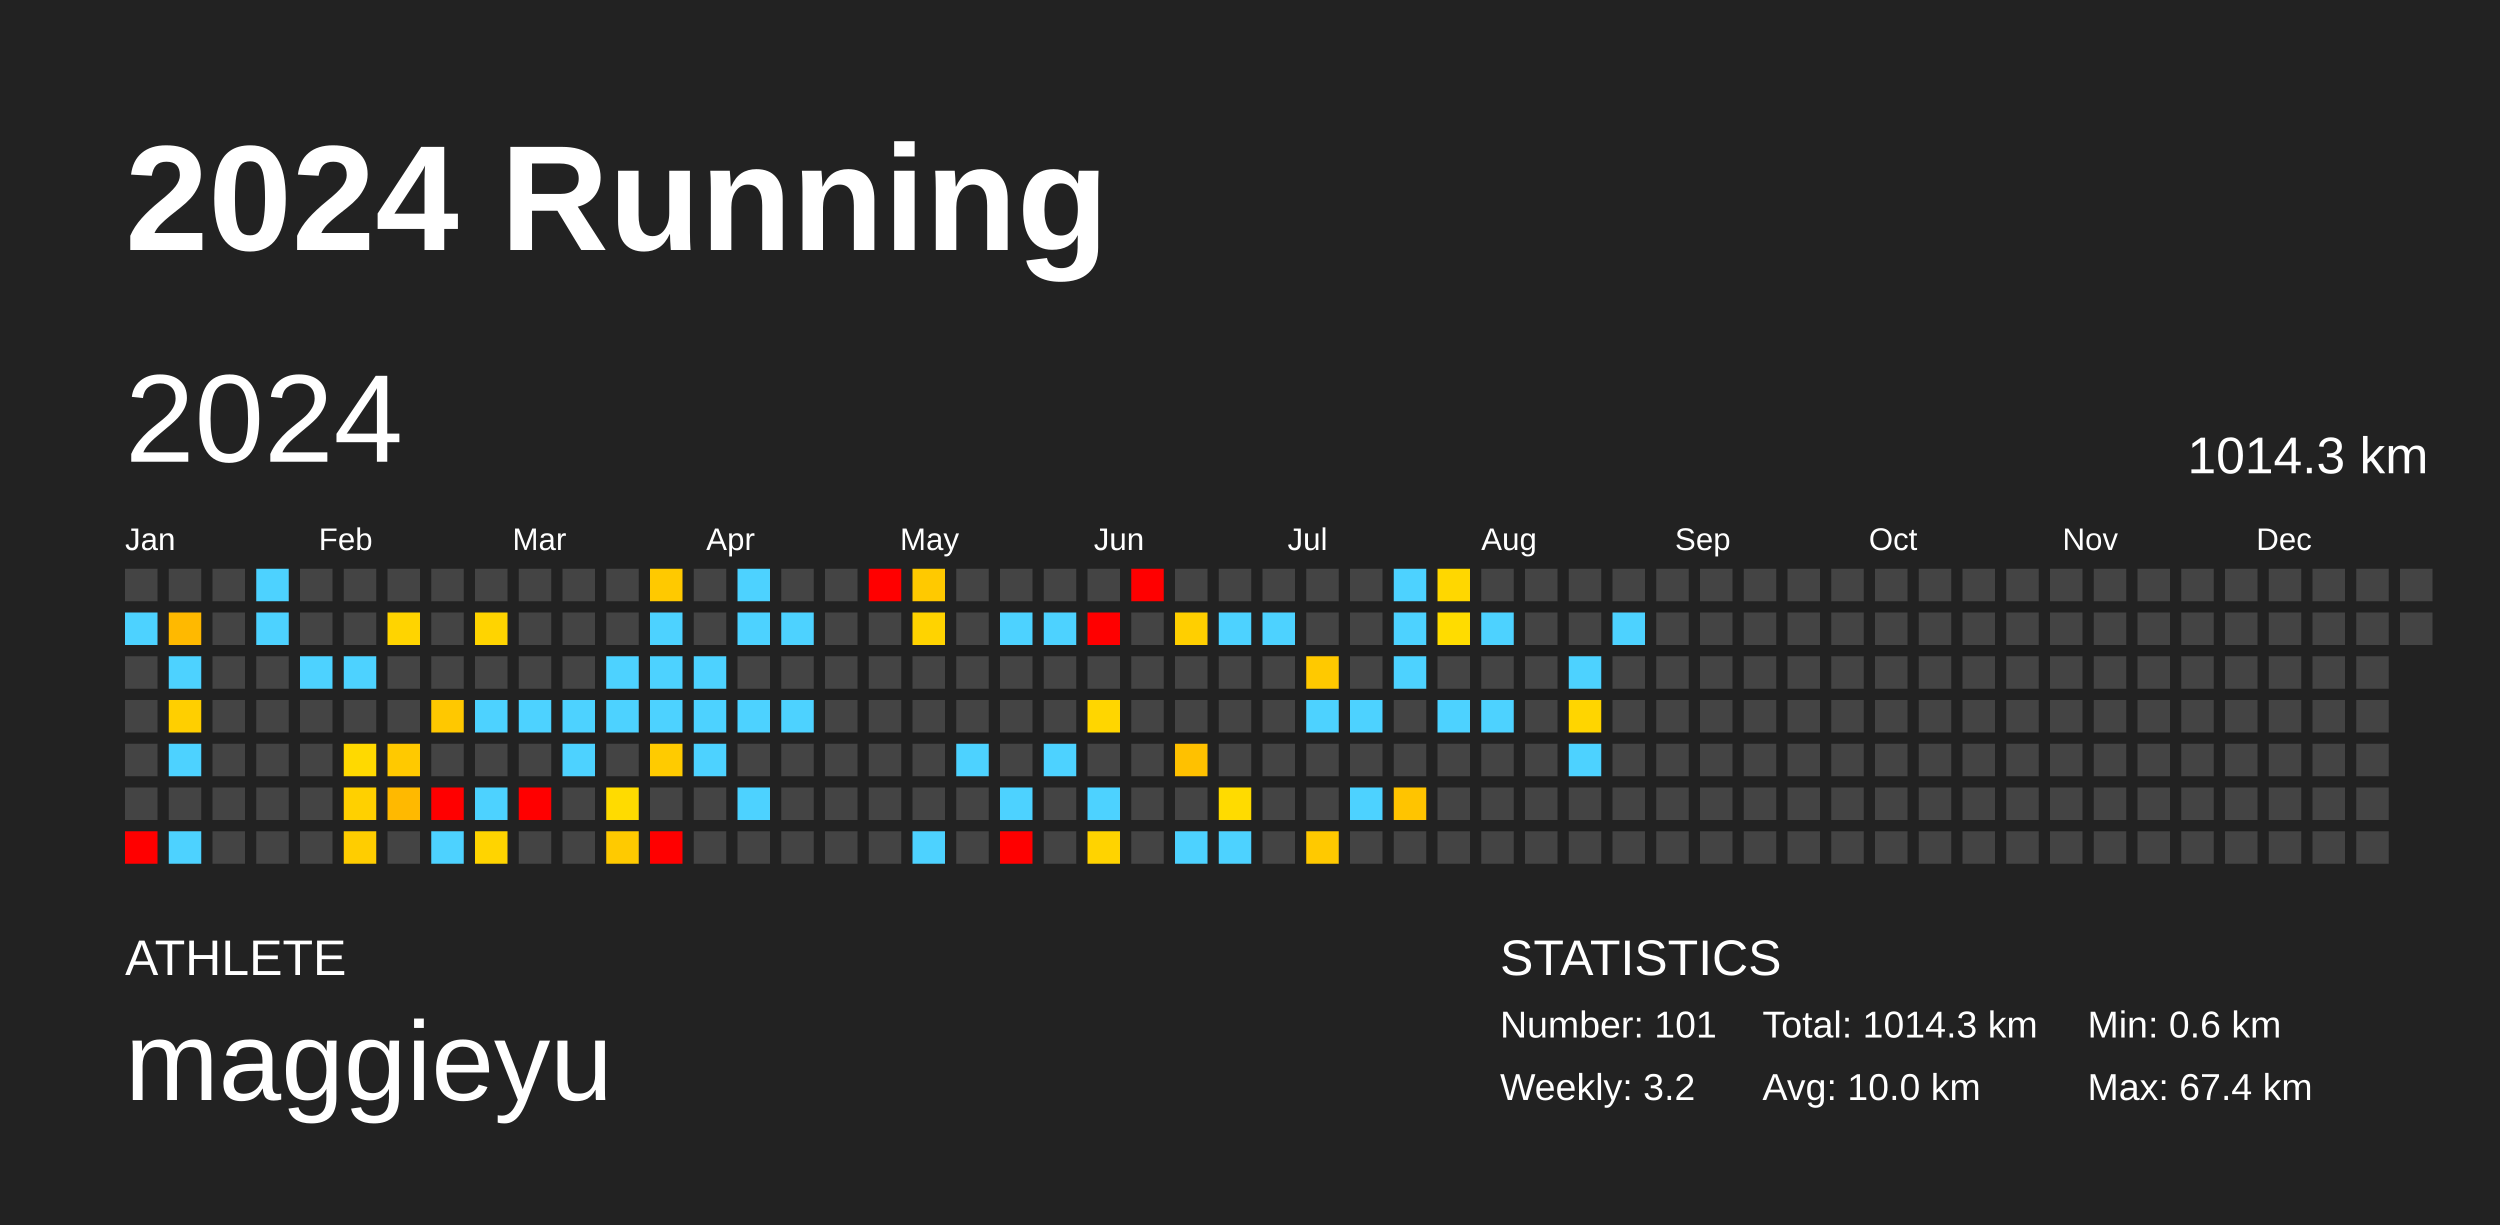
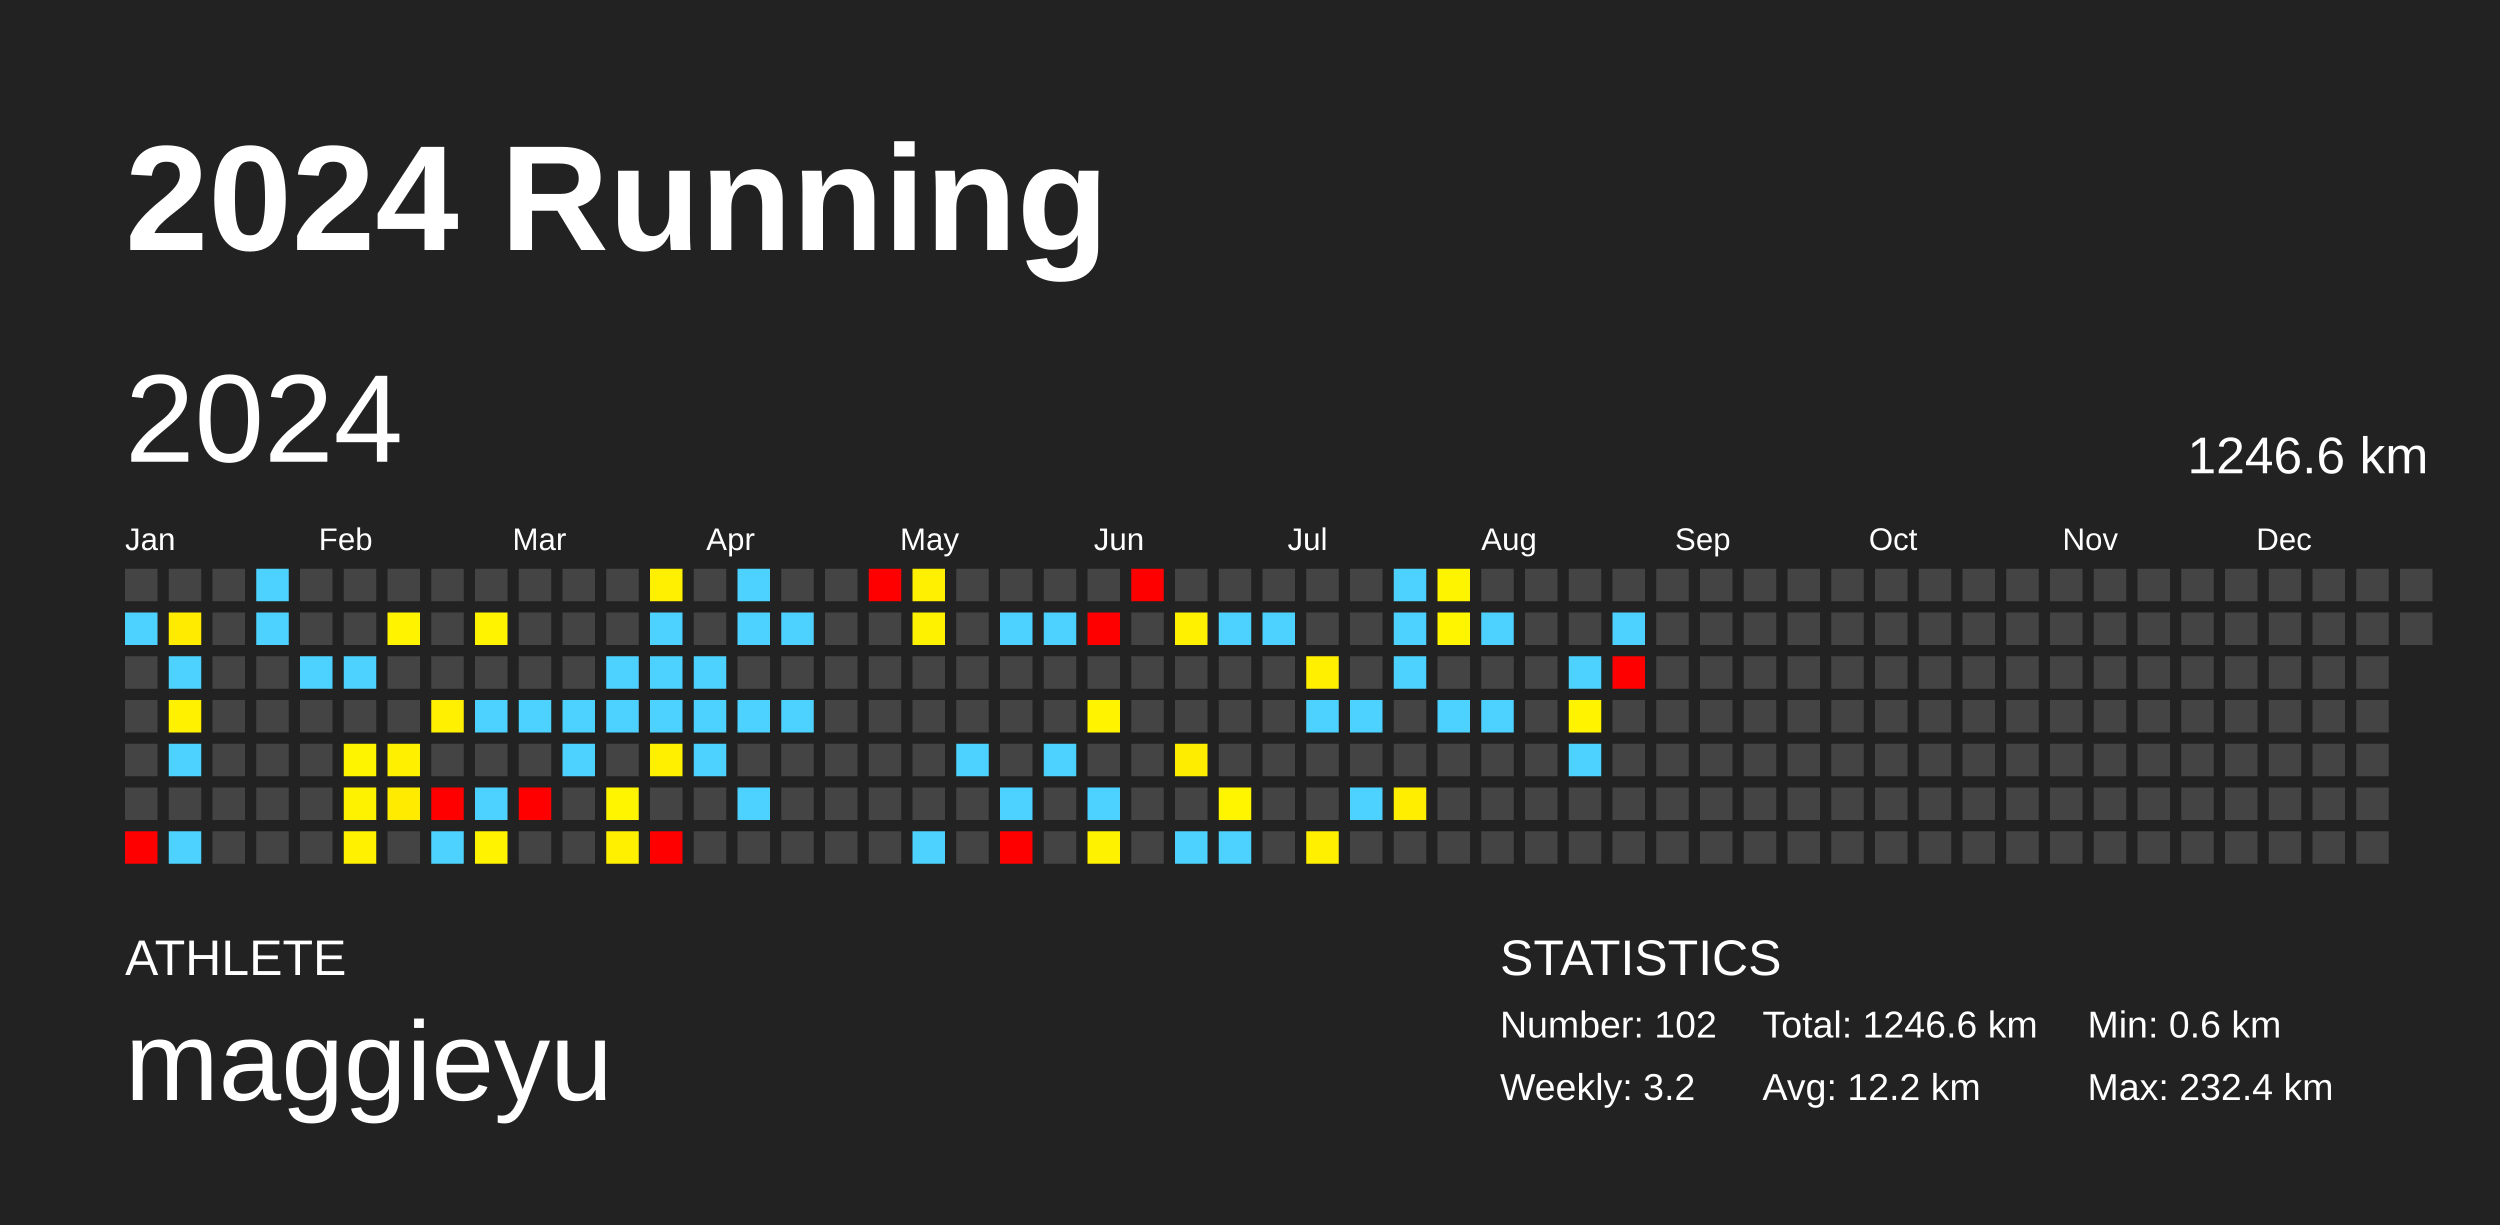
<svg xmlns="http://www.w3.org/2000/svg" baseProfile="full" height="98mm" version="1.1" viewBox="0,0,200,98" width="200mm">
  <defs />
  <rect fill="#222222" height="98" width="200" x="0" y="0" />
  <text fill="#FFFFFF" style="font-size:12px; font-family:Arial; font-weight:bold;" x="10" y="20">2024 Running</text>
  <text fill="#FFFFFF" style="font-size:4px; font-family:Arial" x="10" y="78">ATHLETE</text>
  <text fill="#FFFFFF" style="font-size:9px; font-family:Arial" x="10" y="88">maggieyu</text>
  <text fill="#FFFFFF" style="font-size:4px; font-family:Arial" x="120" y="78">STATISTICS</text>
-   <text fill="#FFFFFF" style="font-size:3px; font-family:Arial" x="120" y="83">Number: 101</text>
+   <text fill="#FFFFFF" style="font-size:3px; font-family:Arial" x="120" y="83">Number: 102</text>
  <text fill="#FFFFFF" style="font-size:3px; font-family:Arial" x="120" y="88">Weekly: 3.2</text>
-   <text fill="#FFFFFF" style="font-size:3px; font-family:Arial" x="141" y="83">Total: 1014.3 km</text>
-   <text fill="#FFFFFF" style="font-size:3px; font-family:Arial" x="141" y="88">Avg: 10.0 km</text>
+   <text fill="#FFFFFF" style="font-size:3px; font-family:Arial" x="141" y="83">Total: 1246.6 km</text>
+   <text fill="#FFFFFF" style="font-size:3px; font-family:Arial" x="141" y="88">Avg: 12.2 km</text>
  <text fill="#FFFFFF" style="font-size:3px; font-family:Arial" x="167" y="83">Min: 0.6 km</text>
-   <text fill="#FFFFFF" style="font-size:3px; font-family:Arial" x="167" y="88">Max: 67.4 km</text>
+   <text fill="#FFFFFF" style="font-size:3px; font-family:Arial" x="167" y="88">Max: 232.4 km</text>
  <text dominant-baseline="hanging" fill="#FFFFFF" style="font-size:10.0px; font-family:Arial;" x="10" y="30">2024</text>
-   <text dominant-baseline="hanging" fill="#FFFFFF" style="font-size:4.125px; font-family:Arial;" x="175" y="35">1014.3 km</text>
+   <text dominant-baseline="hanging" fill="#FFFFFF" style="font-size:4.125px; font-family:Arial;" x="175" y="35">1246.6 km</text>
  <text fill="#FFFFFF" style="font-size:2.5px; font-family:Arial" x="10.0" y="44">Jan</text>
  <text fill="#FFFFFF" style="font-size:2.5px; font-family:Arial" x="25.5" y="44">Feb</text>
  <text fill="#FFFFFF" style="font-size:2.5px; font-family:Arial" x="41.0" y="44">Mar</text>
  <text fill="#FFFFFF" style="font-size:2.5px; font-family:Arial" x="56.5" y="44">Apr</text>
  <text fill="#FFFFFF" style="font-size:2.5px; font-family:Arial" x="72.0" y="44">May</text>
  <text fill="#FFFFFF" style="font-size:2.5px; font-family:Arial" x="87.5" y="44">Jun</text>
  <text fill="#FFFFFF" style="font-size:2.5px; font-family:Arial" x="103.0" y="44">Jul</text>
  <text fill="#FFFFFF" style="font-size:2.5px; font-family:Arial" x="118.5" y="44">Aug</text>
  <text fill="#FFFFFF" style="font-size:2.5px; font-family:Arial" x="134.0" y="44">Sep</text>
  <text fill="#FFFFFF" style="font-size:2.5px; font-family:Arial" x="149.5" y="44">Oct</text>
  <text fill="#FFFFFF" style="font-size:2.5px; font-family:Arial" x="165.0" y="44">Nov</text>
  <text fill="#FFFFFF" style="font-size:2.5px; font-family:Arial" x="180.5" y="44">Dec</text>
  <rect fill="#444444" height="2.6" width="2.6" x="10.0" y="45.5" />
  <rect fill="#4dd2ff" height="2.6" width="2.6" x="10.0" y="49.0" />
  <rect fill="#444444" height="2.6" width="2.6" x="10.0" y="52.5" />
  <rect fill="#444444" height="2.6" width="2.6" x="10.0" y="56.0" />
  <rect fill="#444444" height="2.6" width="2.6" x="10.0" y="59.5" />
  <rect fill="#444444" height="2.6" width="2.6" x="10.0" y="63.0" />
  <rect fill="red" height="2.6" width="2.6" x="10.0" y="66.5" />
  <rect fill="#444444" height="2.6" width="2.6" x="13.5" y="45.5" />
-   <rect fill="#ffb900" height="2.6" width="2.6" x="13.5" y="49.0" />
+   <rect fill="#ffeb00" height="2.6" width="2.6" x="13.5" y="49.0" />
  <rect fill="#4dd2ff" height="2.6" width="2.6" x="13.5" y="52.5" />
-   <rect fill="#ffcf00" height="2.6" width="2.6" x="13.5" y="56.0" />
+   <rect fill="#fff100" height="2.6" width="2.6" x="13.5" y="56.0" />
  <rect fill="#4dd2ff" height="2.6" width="2.6" x="13.5" y="59.5" />
  <rect fill="#444444" height="2.6" width="2.6" x="13.5" y="63.0" />
  <rect fill="#4dd2ff" height="2.6" width="2.6" x="13.5" y="66.5" />
  <rect fill="#444444" height="2.6" width="2.6" x="17.0" y="45.5" />
  <rect fill="#444444" height="2.6" width="2.6" x="17.0" y="49.0" />
  <rect fill="#444444" height="2.6" width="2.6" x="17.0" y="52.5" />
  <rect fill="#444444" height="2.6" width="2.6" x="17.0" y="56.0" />
  <rect fill="#444444" height="2.6" width="2.6" x="17.0" y="59.5" />
  <rect fill="#444444" height="2.6" width="2.6" x="17.0" y="63.0" />
  <rect fill="#444444" height="2.6" width="2.6" x="17.0" y="66.5" />
  <rect fill="#4dd2ff" height="2.6" width="2.6" x="20.5" y="45.5" />
  <rect fill="#4dd2ff" height="2.6" width="2.6" x="20.5" y="49.0" />
  <rect fill="#444444" height="2.6" width="2.6" x="20.5" y="52.5" />
  <rect fill="#444444" height="2.6" width="2.6" x="20.5" y="56.0" />
  <rect fill="#444444" height="2.6" width="2.6" x="20.5" y="59.5" />
  <rect fill="#444444" height="2.6" width="2.6" x="20.5" y="63.0" />
  <rect fill="#444444" height="2.6" width="2.6" x="20.5" y="66.5" />
  <rect fill="#444444" height="2.6" width="2.6" x="24.0" y="45.5" />
  <rect fill="#444444" height="2.6" width="2.6" x="24.0" y="49.0" />
  <rect fill="#4dd2ff" height="2.6" width="2.6" x="24.0" y="52.5" />
  <rect fill="#444444" height="2.6" width="2.6" x="24.0" y="56.0" />
  <rect fill="#444444" height="2.6" width="2.6" x="24.0" y="59.5" />
  <rect fill="#444444" height="2.6" width="2.6" x="24.0" y="63.0" />
  <rect fill="#444444" height="2.6" width="2.6" x="24.0" y="66.5" />
  <rect fill="#444444" height="2.6" width="2.6" x="27.5" y="45.5" />
  <rect fill="#444444" height="2.6" width="2.6" x="27.5" y="49.0" />
  <rect fill="#4dd2ff" height="2.6" width="2.6" x="27.5" y="52.5" />
  <rect fill="#444444" height="2.6" width="2.6" x="27.5" y="56.0" />
-   <rect fill="#ffd900" height="2.6" width="2.6" x="27.5" y="59.5" />
-   <rect fill="#ffd000" height="2.6" width="2.6" x="27.5" y="63.0" />
-   <rect fill="#ffcd00" height="2.6" width="2.6" x="27.5" y="66.5" />
+   <rect fill="#fff400" height="2.6" width="2.6" x="27.5" y="59.5" />
+   <rect fill="#fff200" height="2.6" width="2.6" x="27.5" y="63.0" />
+   <rect fill="#fff100" height="2.6" width="2.6" x="27.5" y="66.5" />
  <rect fill="#444444" height="2.6" width="2.6" x="31.0" y="45.5" />
-   <rect fill="#ffd400" height="2.6" width="2.6" x="31.0" y="49.0" />
+   <rect fill="#fff300" height="2.6" width="2.6" x="31.0" y="49.0" />
  <rect fill="#444444" height="2.6" width="2.6" x="31.0" y="52.5" />
  <rect fill="#444444" height="2.6" width="2.6" x="31.0" y="56.0" />
-   <rect fill="#ffc900" height="2.6" width="2.6" x="31.0" y="59.5" />
-   <rect fill="#ffb900" height="2.6" width="2.6" x="31.0" y="63.0" />
+   <rect fill="#fff000" height="2.6" width="2.6" x="31.0" y="59.5" />
+   <rect fill="#ffeb00" height="2.6" width="2.6" x="31.0" y="63.0" />
  <rect fill="#444444" height="2.6" width="2.6" x="31.0" y="66.5" />
  <rect fill="#444444" height="2.6" width="2.6" x="34.5" y="45.5" />
  <rect fill="#444444" height="2.6" width="2.6" x="34.5" y="49.0" />
  <rect fill="#444444" height="2.6" width="2.6" x="34.5" y="52.5" />
-   <rect fill="#ffc800" height="2.6" width="2.6" x="34.5" y="56.0" />
+   <rect fill="#ffef00" height="2.6" width="2.6" x="34.5" y="56.0" />
  <rect fill="#444444" height="2.6" width="2.6" x="34.5" y="59.5" />
  <rect fill="red" height="2.6" width="2.6" x="34.5" y="63.0" />
  <rect fill="#4dd2ff" height="2.6" width="2.6" x="34.5" y="66.5" />
  <rect fill="#444444" height="2.6" width="2.6" x="38.0" y="45.5" />
-   <rect fill="#ffd400" height="2.6" width="2.6" x="38.0" y="49.0" />
+   <rect fill="#fff300" height="2.6" width="2.6" x="38.0" y="49.0" />
  <rect fill="#444444" height="2.6" width="2.6" x="38.0" y="52.5" />
  <rect fill="#4dd2ff" height="2.6" width="2.6" x="38.0" y="56.0" />
  <rect fill="#444444" height="2.6" width="2.6" x="38.0" y="59.5" />
  <rect fill="#4dd2ff" height="2.6" width="2.6" x="38.0" y="63.0" />
-   <rect fill="#ffd400" height="2.6" width="2.6" x="38.0" y="66.5" />
+   <rect fill="#fff300" height="2.6" width="2.6" x="38.0" y="66.5" />
  <rect fill="#444444" height="2.6" width="2.6" x="41.5" y="45.5" />
  <rect fill="#444444" height="2.6" width="2.6" x="41.5" y="49.0" />
  <rect fill="#444444" height="2.6" width="2.6" x="41.5" y="52.5" />
  <rect fill="#4dd2ff" height="2.6" width="2.6" x="41.5" y="56.0" />
  <rect fill="#444444" height="2.6" width="2.6" x="41.5" y="59.5" />
  <rect fill="red" height="2.6" width="2.6" x="41.5" y="63.0" />
  <rect fill="#444444" height="2.6" width="2.6" x="41.5" y="66.5" />
  <rect fill="#444444" height="2.6" width="2.6" x="45.0" y="45.5" />
  <rect fill="#444444" height="2.6" width="2.6" x="45.0" y="49.0" />
  <rect fill="#444444" height="2.6" width="2.6" x="45.0" y="52.5" />
  <rect fill="#4dd2ff" height="2.6" width="2.6" x="45.0" y="56.0" />
  <rect fill="#4dd2ff" height="2.6" width="2.6" x="45.0" y="59.5" />
  <rect fill="#444444" height="2.6" width="2.6" x="45.0" y="63.0" />
  <rect fill="#444444" height="2.6" width="2.6" x="45.0" y="66.5" />
  <rect fill="#444444" height="2.6" width="2.6" x="48.5" y="45.5" />
  <rect fill="#444444" height="2.6" width="2.6" x="48.5" y="49.0" />
  <rect fill="#4dd2ff" height="2.6" width="2.6" x="48.5" y="52.5" />
  <rect fill="#4dd2ff" height="2.6" width="2.6" x="48.5" y="56.0" />
  <rect fill="#444444" height="2.6" width="2.6" x="48.5" y="59.5" />
-   <rect fill="#ffdb00" height="2.6" width="2.6" x="48.5" y="63.0" />
-   <rect fill="#ffca00" height="2.6" width="2.6" x="48.5" y="66.5" />
-   <rect fill="#ffc900" height="2.6" width="2.6" x="52.0" y="45.5" />
+   <rect fill="#fff500" height="2.6" width="2.6" x="48.5" y="63.0" />
+   <rect fill="#fff000" height="2.6" width="2.6" x="48.5" y="66.5" />
+   <rect fill="#ffef00" height="2.6" width="2.6" x="52.0" y="45.5" />
  <rect fill="#4dd2ff" height="2.6" width="2.6" x="52.0" y="49.0" />
  <rect fill="#4dd2ff" height="2.6" width="2.6" x="52.0" y="52.5" />
  <rect fill="#4dd2ff" height="2.6" width="2.6" x="52.0" y="56.0" />
-   <rect fill="#ffcb00" height="2.6" width="2.6" x="52.0" y="59.5" />
+   <rect fill="#fff000" height="2.6" width="2.6" x="52.0" y="59.5" />
  <rect fill="#444444" height="2.6" width="2.6" x="52.0" y="63.0" />
  <rect fill="red" height="2.6" width="2.6" x="52.0" y="66.5" />
  <rect fill="#444444" height="2.6" width="2.6" x="55.5" y="45.5" />
  <rect fill="#444444" height="2.6" width="2.6" x="55.5" y="49.0" />
  <rect fill="#4dd2ff" height="2.6" width="2.6" x="55.5" y="52.5" />
  <rect fill="#4dd2ff" height="2.6" width="2.6" x="55.5" y="56.0" />
  <rect fill="#4dd2ff" height="2.6" width="2.6" x="55.5" y="59.5" />
  <rect fill="#444444" height="2.6" width="2.6" x="55.5" y="63.0" />
  <rect fill="#444444" height="2.6" width="2.6" x="55.5" y="66.5" />
  <rect fill="#4dd2ff" height="2.6" width="2.6" x="59.0" y="45.5" />
  <rect fill="#4dd2ff" height="2.6" width="2.6" x="59.0" y="49.0" />
  <rect fill="#444444" height="2.6" width="2.6" x="59.0" y="52.5" />
  <rect fill="#4dd2ff" height="2.6" width="2.6" x="59.0" y="56.0" />
  <rect fill="#444444" height="2.6" width="2.6" x="59.0" y="59.5" />
  <rect fill="#4dd2ff" height="2.6" width="2.6" x="59.0" y="63.0" />
  <rect fill="#444444" height="2.6" width="2.6" x="59.0" y="66.5" />
  <rect fill="#444444" height="2.6" width="2.6" x="62.5" y="45.5" />
  <rect fill="#4dd2ff" height="2.6" width="2.6" x="62.5" y="49.0" />
  <rect fill="#444444" height="2.6" width="2.6" x="62.5" y="52.5" />
  <rect fill="#4dd2ff" height="2.6" width="2.6" x="62.5" y="56.0" />
  <rect fill="#444444" height="2.6" width="2.6" x="62.5" y="59.5" />
  <rect fill="#444444" height="2.6" width="2.6" x="62.5" y="63.0" />
  <rect fill="#444444" height="2.6" width="2.6" x="62.5" y="66.5" />
  <rect fill="#444444" height="2.6" width="2.6" x="66.0" y="45.5" />
  <rect fill="#444444" height="2.6" width="2.6" x="66.0" y="49.0" />
  <rect fill="#444444" height="2.6" width="2.6" x="66.0" y="52.5" />
  <rect fill="#444444" height="2.6" width="2.6" x="66.0" y="56.0" />
  <rect fill="#444444" height="2.6" width="2.6" x="66.0" y="59.5" />
  <rect fill="#444444" height="2.6" width="2.6" x="66.0" y="63.0" />
  <rect fill="#444444" height="2.6" width="2.6" x="66.0" y="66.5" />
  <rect fill="red" height="2.6" width="2.6" x="69.5" y="45.5" />
  <rect fill="#444444" height="2.6" width="2.6" x="69.5" y="49.0" />
  <rect fill="#444444" height="2.6" width="2.6" x="69.5" y="52.5" />
  <rect fill="#444444" height="2.6" width="2.6" x="69.5" y="56.0" />
  <rect fill="#444444" height="2.6" width="2.6" x="69.5" y="59.5" />
  <rect fill="#444444" height="2.6" width="2.6" x="69.5" y="63.0" />
  <rect fill="#444444" height="2.6" width="2.6" x="69.5" y="66.5" />
-   <rect fill="#ffc900" height="2.6" width="2.6" x="73.0" y="45.5" />
-   <rect fill="#ffd300" height="2.6" width="2.6" x="73.0" y="49.0" />
+   <rect fill="#ffef00" height="2.6" width="2.6" x="73.0" y="45.5" />
+   <rect fill="#fff200" height="2.6" width="2.6" x="73.0" y="49.0" />
  <rect fill="#444444" height="2.6" width="2.6" x="73.0" y="52.5" />
  <rect fill="#444444" height="2.6" width="2.6" x="73.0" y="56.0" />
  <rect fill="#444444" height="2.6" width="2.6" x="73.0" y="59.5" />
  <rect fill="#444444" height="2.6" width="2.6" x="73.0" y="63.0" />
  <rect fill="#4dd2ff" height="2.6" width="2.6" x="73.0" y="66.5" />
  <rect fill="#444444" height="2.6" width="2.6" x="76.5" y="45.5" />
  <rect fill="#444444" height="2.6" width="2.6" x="76.5" y="49.0" />
  <rect fill="#444444" height="2.6" width="2.6" x="76.5" y="52.5" />
  <rect fill="#444444" height="2.6" width="2.6" x="76.5" y="56.0" />
  <rect fill="#4dd2ff" height="2.6" width="2.6" x="76.5" y="59.5" />
  <rect fill="#444444" height="2.6" width="2.6" x="76.5" y="63.0" />
  <rect fill="#444444" height="2.6" width="2.6" x="76.5" y="66.5" />
  <rect fill="#444444" height="2.6" width="2.6" x="80.0" y="45.5" />
  <rect fill="#4dd2ff" height="2.6" width="2.6" x="80.0" y="49.0" />
  <rect fill="#444444" height="2.6" width="2.6" x="80.0" y="52.5" />
  <rect fill="#444444" height="2.6" width="2.6" x="80.0" y="56.0" />
  <rect fill="#444444" height="2.6" width="2.6" x="80.0" y="59.5" />
  <rect fill="#4dd2ff" height="2.6" width="2.6" x="80.0" y="63.0" />
  <rect fill="red" height="2.6" width="2.6" x="80.0" y="66.5" />
  <rect fill="#444444" height="2.6" width="2.6" x="83.5" y="45.5" />
  <rect fill="#4dd2ff" height="2.6" width="2.6" x="83.5" y="49.0" />
  <rect fill="#444444" height="2.6" width="2.6" x="83.5" y="52.5" />
  <rect fill="#444444" height="2.6" width="2.6" x="83.5" y="56.0" />
  <rect fill="#4dd2ff" height="2.6" width="2.6" x="83.5" y="59.5" />
  <rect fill="#444444" height="2.6" width="2.6" x="83.5" y="63.0" />
  <rect fill="#444444" height="2.6" width="2.6" x="83.5" y="66.5" />
  <rect fill="#444444" height="2.6" width="2.6" x="87.0" y="45.5" />
  <rect fill="red" height="2.6" width="2.6" x="87.0" y="49.0" />
  <rect fill="#444444" height="2.6" width="2.6" x="87.0" y="52.5" />
-   <rect fill="#ffd600" height="2.6" width="2.6" x="87.0" y="56.0" />
+   <rect fill="#fff300" height="2.6" width="2.6" x="87.0" y="56.0" />
  <rect fill="#444444" height="2.6" width="2.6" x="87.0" y="59.5" />
  <rect fill="#4dd2ff" height="2.6" width="2.6" x="87.0" y="63.0" />
-   <rect fill="#ffd300" height="2.6" width="2.6" x="87.0" y="66.5" />
+   <rect fill="#fff200" height="2.6" width="2.6" x="87.0" y="66.5" />
  <rect fill="red" height="2.6" width="2.6" x="90.5" y="45.5" />
  <rect fill="#444444" height="2.6" width="2.6" x="90.5" y="49.0" />
  <rect fill="#444444" height="2.6" width="2.6" x="90.5" y="52.5" />
  <rect fill="#444444" height="2.6" width="2.6" x="90.5" y="56.0" />
  <rect fill="#444444" height="2.6" width="2.6" x="90.5" y="59.5" />
  <rect fill="#444444" height="2.6" width="2.6" x="90.5" y="63.0" />
  <rect fill="#444444" height="2.6" width="2.6" x="90.5" y="66.5" />
  <rect fill="#444444" height="2.6" width="2.6" x="94.0" y="45.5" />
-   <rect fill="#ffcf00" height="2.6" width="2.6" x="94.0" y="49.0" />
+   <rect fill="#fff100" height="2.6" width="2.6" x="94.0" y="49.0" />
  <rect fill="#444444" height="2.6" width="2.6" x="94.0" y="52.5" />
  <rect fill="#444444" height="2.6" width="2.6" x="94.0" y="56.0" />
-   <rect fill="#ffc100" height="2.6" width="2.6" x="94.0" y="59.5" />
+   <rect fill="#ffed00" height="2.6" width="2.6" x="94.0" y="59.5" />
  <rect fill="#444444" height="2.6" width="2.6" x="94.0" y="63.0" />
  <rect fill="#4dd2ff" height="2.6" width="2.6" x="94.0" y="66.5" />
  <rect fill="#444444" height="2.6" width="2.6" x="97.5" y="45.5" />
  <rect fill="#4dd2ff" height="2.6" width="2.6" x="97.5" y="49.0" />
  <rect fill="#444444" height="2.6" width="2.6" x="97.5" y="52.5" />
  <rect fill="#444444" height="2.6" width="2.6" x="97.5" y="56.0" />
  <rect fill="#444444" height="2.6" width="2.6" x="97.5" y="59.5" />
-   <rect fill="#ffdb00" height="2.6" width="2.6" x="97.5" y="63.0" />
+   <rect fill="#fff500" height="2.6" width="2.6" x="97.5" y="63.0" />
  <rect fill="#4dd2ff" height="2.6" width="2.6" x="97.5" y="66.5" />
  <rect fill="#444444" height="2.6" width="2.6" x="101.0" y="45.5" />
  <rect fill="#4dd2ff" height="2.6" width="2.6" x="101.0" y="49.0" />
  <rect fill="#444444" height="2.6" width="2.6" x="101.0" y="52.5" />
  <rect fill="#444444" height="2.6" width="2.6" x="101.0" y="56.0" />
  <rect fill="#444444" height="2.6" width="2.6" x="101.0" y="59.5" />
  <rect fill="#444444" height="2.6" width="2.6" x="101.0" y="63.0" />
  <rect fill="#444444" height="2.6" width="2.6" x="101.0" y="66.5" />
  <rect fill="#444444" height="2.6" width="2.6" x="104.5" y="45.5" />
  <rect fill="#444444" height="2.6" width="2.6" x="104.5" y="49.0" />
-   <rect fill="#ffc900" height="2.6" width="2.6" x="104.5" y="52.5" />
+   <rect fill="#fff000" height="2.6" width="2.6" x="104.5" y="52.5" />
  <rect fill="#4dd2ff" height="2.6" width="2.6" x="104.5" y="56.0" />
  <rect fill="#444444" height="2.6" width="2.6" x="104.5" y="59.5" />
  <rect fill="#444444" height="2.6" width="2.6" x="104.5" y="63.0" />
-   <rect fill="#ffc900" height="2.6" width="2.6" x="104.5" y="66.5" />
+   <rect fill="#fff000" height="2.6" width="2.6" x="104.5" y="66.5" />
  <rect fill="#444444" height="2.6" width="2.6" x="108.0" y="45.5" />
  <rect fill="#444444" height="2.6" width="2.6" x="108.0" y="49.0" />
  <rect fill="#444444" height="2.6" width="2.6" x="108.0" y="52.5" />
  <rect fill="#4dd2ff" height="2.6" width="2.6" x="108.0" y="56.0" />
  <rect fill="#444444" height="2.6" width="2.6" x="108.0" y="59.5" />
  <rect fill="#4dd2ff" height="2.6" width="2.6" x="108.0" y="63.0" />
  <rect fill="#444444" height="2.6" width="2.6" x="108.0" y="66.5" />
  <rect fill="#4dd2ff" height="2.6" width="2.6" x="111.5" y="45.5" />
  <rect fill="#4dd2ff" height="2.6" width="2.6" x="111.5" y="49.0" />
  <rect fill="#4dd2ff" height="2.6" width="2.6" x="111.5" y="52.5" />
  <rect fill="#444444" height="2.6" width="2.6" x="111.5" y="56.0" />
  <rect fill="#444444" height="2.6" width="2.6" x="111.5" y="59.5" />
-   <rect fill="#ffc400" height="2.6" width="2.6" x="111.5" y="63.0" />
+   <rect fill="#ffee00" height="2.6" width="2.6" x="111.5" y="63.0" />
  <rect fill="#444444" height="2.6" width="2.6" x="111.5" y="66.5" />
-   <rect fill="#ffd700" height="2.6" width="2.6" x="115.0" y="45.5" />
-   <rect fill="#ffdc00" height="2.6" width="2.6" x="115.0" y="49.0" />
+   <rect fill="#fff400" height="2.6" width="2.6" x="115.0" y="45.5" />
+   <rect fill="#fff500" height="2.6" width="2.6" x="115.0" y="49.0" />
  <rect fill="#444444" height="2.6" width="2.6" x="115.0" y="52.5" />
  <rect fill="#4dd2ff" height="2.6" width="2.6" x="115.0" y="56.0" />
  <rect fill="#444444" height="2.6" width="2.6" x="115.0" y="59.5" />
  <rect fill="#444444" height="2.6" width="2.6" x="115.0" y="63.0" />
  <rect fill="#444444" height="2.6" width="2.6" x="115.0" y="66.5" />
  <rect fill="#444444" height="2.6" width="2.6" x="118.5" y="45.5" />
  <rect fill="#4dd2ff" height="2.6" width="2.6" x="118.5" y="49.0" />
  <rect fill="#444444" height="2.6" width="2.6" x="118.5" y="52.5" />
  <rect fill="#4dd2ff" height="2.6" width="2.6" x="118.5" y="56.0" />
  <rect fill="#444444" height="2.6" width="2.6" x="118.5" y="59.5" />
  <rect fill="#444444" height="2.6" width="2.6" x="118.5" y="63.0" />
  <rect fill="#444444" height="2.6" width="2.6" x="118.5" y="66.5" />
  <rect fill="#444444" height="2.6" width="2.6" x="122.0" y="45.5" />
  <rect fill="#444444" height="2.6" width="2.6" x="122.0" y="49.0" />
  <rect fill="#444444" height="2.6" width="2.6" x="122.0" y="52.5" />
  <rect fill="#444444" height="2.6" width="2.6" x="122.0" y="56.0" />
  <rect fill="#444444" height="2.6" width="2.6" x="122.0" y="59.5" />
  <rect fill="#444444" height="2.6" width="2.6" x="122.0" y="63.0" />
  <rect fill="#444444" height="2.6" width="2.6" x="122.0" y="66.5" />
  <rect fill="#444444" height="2.6" width="2.6" x="125.5" y="45.5" />
  <rect fill="#444444" height="2.6" width="2.6" x="125.5" y="49.0" />
  <rect fill="#4dd2ff" height="2.6" width="2.6" x="125.5" y="52.5" />
-   <rect fill="#ffd500" height="2.6" width="2.6" x="125.5" y="56.0" />
+   <rect fill="#fff300" height="2.6" width="2.6" x="125.5" y="56.0" />
  <rect fill="#4dd2ff" height="2.6" width="2.6" x="125.5" y="59.5" />
  <rect fill="#444444" height="2.6" width="2.6" x="125.5" y="63.0" />
  <rect fill="#444444" height="2.6" width="2.6" x="125.5" y="66.5" />
  <rect fill="#444444" height="2.6" width="2.6" x="129.0" y="45.5" />
  <rect fill="#4dd2ff" height="2.6" width="2.6" x="129.0" y="49.0" />
-   <rect fill="#444444" height="2.6" width="2.6" x="129.0" y="52.5" />
+   <rect fill="red" height="2.6" width="2.6" x="129.0" y="52.5" />
  <rect fill="#444444" height="2.6" width="2.6" x="129.0" y="56.0" />
  <rect fill="#444444" height="2.6" width="2.6" x="129.0" y="59.5" />
  <rect fill="#444444" height="2.6" width="2.6" x="129.0" y="63.0" />
  <rect fill="#444444" height="2.6" width="2.6" x="129.0" y="66.5" />
  <rect fill="#444444" height="2.6" width="2.6" x="132.5" y="45.5" />
  <rect fill="#444444" height="2.6" width="2.6" x="132.5" y="49.0" />
  <rect fill="#444444" height="2.6" width="2.6" x="132.5" y="52.5" />
  <rect fill="#444444" height="2.6" width="2.6" x="132.5" y="56.0" />
  <rect fill="#444444" height="2.6" width="2.6" x="132.5" y="59.5" />
  <rect fill="#444444" height="2.6" width="2.6" x="132.5" y="63.0" />
  <rect fill="#444444" height="2.6" width="2.6" x="132.5" y="66.5" />
  <rect fill="#444444" height="2.6" width="2.6" x="136.0" y="45.5" />
  <rect fill="#444444" height="2.6" width="2.6" x="136.0" y="49.0" />
  <rect fill="#444444" height="2.6" width="2.6" x="136.0" y="52.5" />
  <rect fill="#444444" height="2.6" width="2.6" x="136.0" y="56.0" />
  <rect fill="#444444" height="2.6" width="2.6" x="136.0" y="59.5" />
  <rect fill="#444444" height="2.6" width="2.6" x="136.0" y="63.0" />
  <rect fill="#444444" height="2.6" width="2.6" x="136.0" y="66.5" />
  <rect fill="#444444" height="2.6" width="2.6" x="139.5" y="45.5" />
  <rect fill="#444444" height="2.6" width="2.6" x="139.5" y="49.0" />
  <rect fill="#444444" height="2.6" width="2.6" x="139.5" y="52.5" />
  <rect fill="#444444" height="2.6" width="2.6" x="139.5" y="56.0" />
  <rect fill="#444444" height="2.6" width="2.6" x="139.5" y="59.5" />
  <rect fill="#444444" height="2.6" width="2.6" x="139.5" y="63.0" />
  <rect fill="#444444" height="2.6" width="2.6" x="139.5" y="66.5" />
  <rect fill="#444444" height="2.6" width="2.6" x="143.0" y="45.5" />
  <rect fill="#444444" height="2.6" width="2.6" x="143.0" y="49.0" />
  <rect fill="#444444" height="2.6" width="2.6" x="143.0" y="52.5" />
  <rect fill="#444444" height="2.6" width="2.6" x="143.0" y="56.0" />
  <rect fill="#444444" height="2.6" width="2.6" x="143.0" y="59.5" />
  <rect fill="#444444" height="2.6" width="2.6" x="143.0" y="63.0" />
  <rect fill="#444444" height="2.6" width="2.6" x="143.0" y="66.5" />
  <rect fill="#444444" height="2.6" width="2.6" x="146.5" y="45.5" />
  <rect fill="#444444" height="2.6" width="2.6" x="146.5" y="49.0" />
  <rect fill="#444444" height="2.6" width="2.6" x="146.5" y="52.5" />
  <rect fill="#444444" height="2.6" width="2.6" x="146.5" y="56.0" />
  <rect fill="#444444" height="2.6" width="2.6" x="146.5" y="59.5" />
  <rect fill="#444444" height="2.6" width="2.6" x="146.5" y="63.0" />
  <rect fill="#444444" height="2.6" width="2.6" x="146.5" y="66.5" />
  <rect fill="#444444" height="2.6" width="2.6" x="150.0" y="45.5" />
  <rect fill="#444444" height="2.6" width="2.6" x="150.0" y="49.0" />
  <rect fill="#444444" height="2.6" width="2.6" x="150.0" y="52.5" />
  <rect fill="#444444" height="2.6" width="2.6" x="150.0" y="56.0" />
  <rect fill="#444444" height="2.6" width="2.6" x="150.0" y="59.5" />
  <rect fill="#444444" height="2.6" width="2.6" x="150.0" y="63.0" />
  <rect fill="#444444" height="2.6" width="2.6" x="150.0" y="66.5" />
  <rect fill="#444444" height="2.6" width="2.6" x="153.5" y="45.5" />
  <rect fill="#444444" height="2.6" width="2.6" x="153.5" y="49.0" />
  <rect fill="#444444" height="2.6" width="2.6" x="153.5" y="52.5" />
  <rect fill="#444444" height="2.6" width="2.6" x="153.5" y="56.0" />
  <rect fill="#444444" height="2.6" width="2.6" x="153.5" y="59.5" />
  <rect fill="#444444" height="2.6" width="2.6" x="153.5" y="63.0" />
  <rect fill="#444444" height="2.6" width="2.6" x="153.5" y="66.5" />
  <rect fill="#444444" height="2.6" width="2.6" x="157.0" y="45.5" />
  <rect fill="#444444" height="2.6" width="2.6" x="157.0" y="49.0" />
  <rect fill="#444444" height="2.6" width="2.6" x="157.0" y="52.5" />
  <rect fill="#444444" height="2.6" width="2.6" x="157.0" y="56.0" />
  <rect fill="#444444" height="2.6" width="2.6" x="157.0" y="59.5" />
  <rect fill="#444444" height="2.6" width="2.6" x="157.0" y="63.0" />
  <rect fill="#444444" height="2.6" width="2.6" x="157.0" y="66.5" />
  <rect fill="#444444" height="2.6" width="2.6" x="160.5" y="45.5" />
  <rect fill="#444444" height="2.6" width="2.6" x="160.5" y="49.0" />
  <rect fill="#444444" height="2.6" width="2.6" x="160.5" y="52.5" />
  <rect fill="#444444" height="2.6" width="2.6" x="160.5" y="56.0" />
  <rect fill="#444444" height="2.6" width="2.6" x="160.5" y="59.5" />
  <rect fill="#444444" height="2.6" width="2.6" x="160.5" y="63.0" />
  <rect fill="#444444" height="2.6" width="2.6" x="160.5" y="66.5" />
  <rect fill="#444444" height="2.6" width="2.6" x="164.0" y="45.5" />
  <rect fill="#444444" height="2.6" width="2.6" x="164.0" y="49.0" />
  <rect fill="#444444" height="2.6" width="2.6" x="164.0" y="52.5" />
  <rect fill="#444444" height="2.6" width="2.6" x="164.0" y="56.0" />
  <rect fill="#444444" height="2.6" width="2.6" x="164.0" y="59.5" />
  <rect fill="#444444" height="2.6" width="2.6" x="164.0" y="63.0" />
  <rect fill="#444444" height="2.6" width="2.6" x="164.0" y="66.5" />
  <rect fill="#444444" height="2.6" width="2.6" x="167.5" y="45.5" />
  <rect fill="#444444" height="2.6" width="2.6" x="167.5" y="49.0" />
  <rect fill="#444444" height="2.6" width="2.6" x="167.5" y="52.5" />
  <rect fill="#444444" height="2.6" width="2.6" x="167.5" y="56.0" />
  <rect fill="#444444" height="2.6" width="2.6" x="167.5" y="59.5" />
  <rect fill="#444444" height="2.6" width="2.6" x="167.5" y="63.0" />
  <rect fill="#444444" height="2.6" width="2.6" x="167.5" y="66.5" />
  <rect fill="#444444" height="2.6" width="2.6" x="171.0" y="45.5" />
  <rect fill="#444444" height="2.6" width="2.6" x="171.0" y="49.0" />
  <rect fill="#444444" height="2.6" width="2.6" x="171.0" y="52.5" />
  <rect fill="#444444" height="2.6" width="2.6" x="171.0" y="56.0" />
  <rect fill="#444444" height="2.6" width="2.6" x="171.0" y="59.5" />
  <rect fill="#444444" height="2.6" width="2.6" x="171.0" y="63.0" />
  <rect fill="#444444" height="2.6" width="2.6" x="171.0" y="66.5" />
  <rect fill="#444444" height="2.6" width="2.6" x="174.5" y="45.5" />
  <rect fill="#444444" height="2.6" width="2.6" x="174.5" y="49.0" />
  <rect fill="#444444" height="2.6" width="2.6" x="174.5" y="52.5" />
  <rect fill="#444444" height="2.6" width="2.6" x="174.5" y="56.0" />
  <rect fill="#444444" height="2.6" width="2.6" x="174.5" y="59.5" />
  <rect fill="#444444" height="2.6" width="2.6" x="174.5" y="63.0" />
  <rect fill="#444444" height="2.6" width="2.6" x="174.5" y="66.5" />
  <rect fill="#444444" height="2.6" width="2.6" x="178.0" y="45.5" />
  <rect fill="#444444" height="2.6" width="2.6" x="178.0" y="49.0" />
  <rect fill="#444444" height="2.6" width="2.6" x="178.0" y="52.5" />
  <rect fill="#444444" height="2.6" width="2.6" x="178.0" y="56.0" />
  <rect fill="#444444" height="2.6" width="2.6" x="178.0" y="59.5" />
  <rect fill="#444444" height="2.6" width="2.6" x="178.0" y="63.0" />
  <rect fill="#444444" height="2.6" width="2.6" x="178.0" y="66.5" />
  <rect fill="#444444" height="2.6" width="2.6" x="181.5" y="45.5" />
  <rect fill="#444444" height="2.6" width="2.6" x="181.5" y="49.0" />
  <rect fill="#444444" height="2.6" width="2.6" x="181.5" y="52.5" />
  <rect fill="#444444" height="2.6" width="2.6" x="181.5" y="56.0" />
  <rect fill="#444444" height="2.6" width="2.6" x="181.5" y="59.5" />
  <rect fill="#444444" height="2.6" width="2.6" x="181.5" y="63.0" />
  <rect fill="#444444" height="2.6" width="2.6" x="181.5" y="66.5" />
  <rect fill="#444444" height="2.6" width="2.6" x="185.0" y="45.5" />
  <rect fill="#444444" height="2.6" width="2.6" x="185.0" y="49.0" />
  <rect fill="#444444" height="2.6" width="2.6" x="185.0" y="52.5" />
  <rect fill="#444444" height="2.6" width="2.6" x="185.0" y="56.0" />
  <rect fill="#444444" height="2.6" width="2.6" x="185.0" y="59.5" />
  <rect fill="#444444" height="2.6" width="2.6" x="185.0" y="63.0" />
  <rect fill="#444444" height="2.6" width="2.6" x="185.0" y="66.5" />
  <rect fill="#444444" height="2.6" width="2.6" x="188.5" y="45.5" />
  <rect fill="#444444" height="2.6" width="2.6" x="188.5" y="49.0" />
  <rect fill="#444444" height="2.6" width="2.6" x="188.5" y="52.5" />
  <rect fill="#444444" height="2.6" width="2.6" x="188.5" y="56.0" />
  <rect fill="#444444" height="2.6" width="2.6" x="188.5" y="59.5" />
  <rect fill="#444444" height="2.6" width="2.6" x="188.5" y="63.0" />
  <rect fill="#444444" height="2.6" width="2.6" x="188.5" y="66.5" />
  <rect fill="#444444" height="2.6" width="2.6" x="192.0" y="45.5" />
  <rect fill="#444444" height="2.6" width="2.6" x="192.0" y="49.0" />
</svg>
